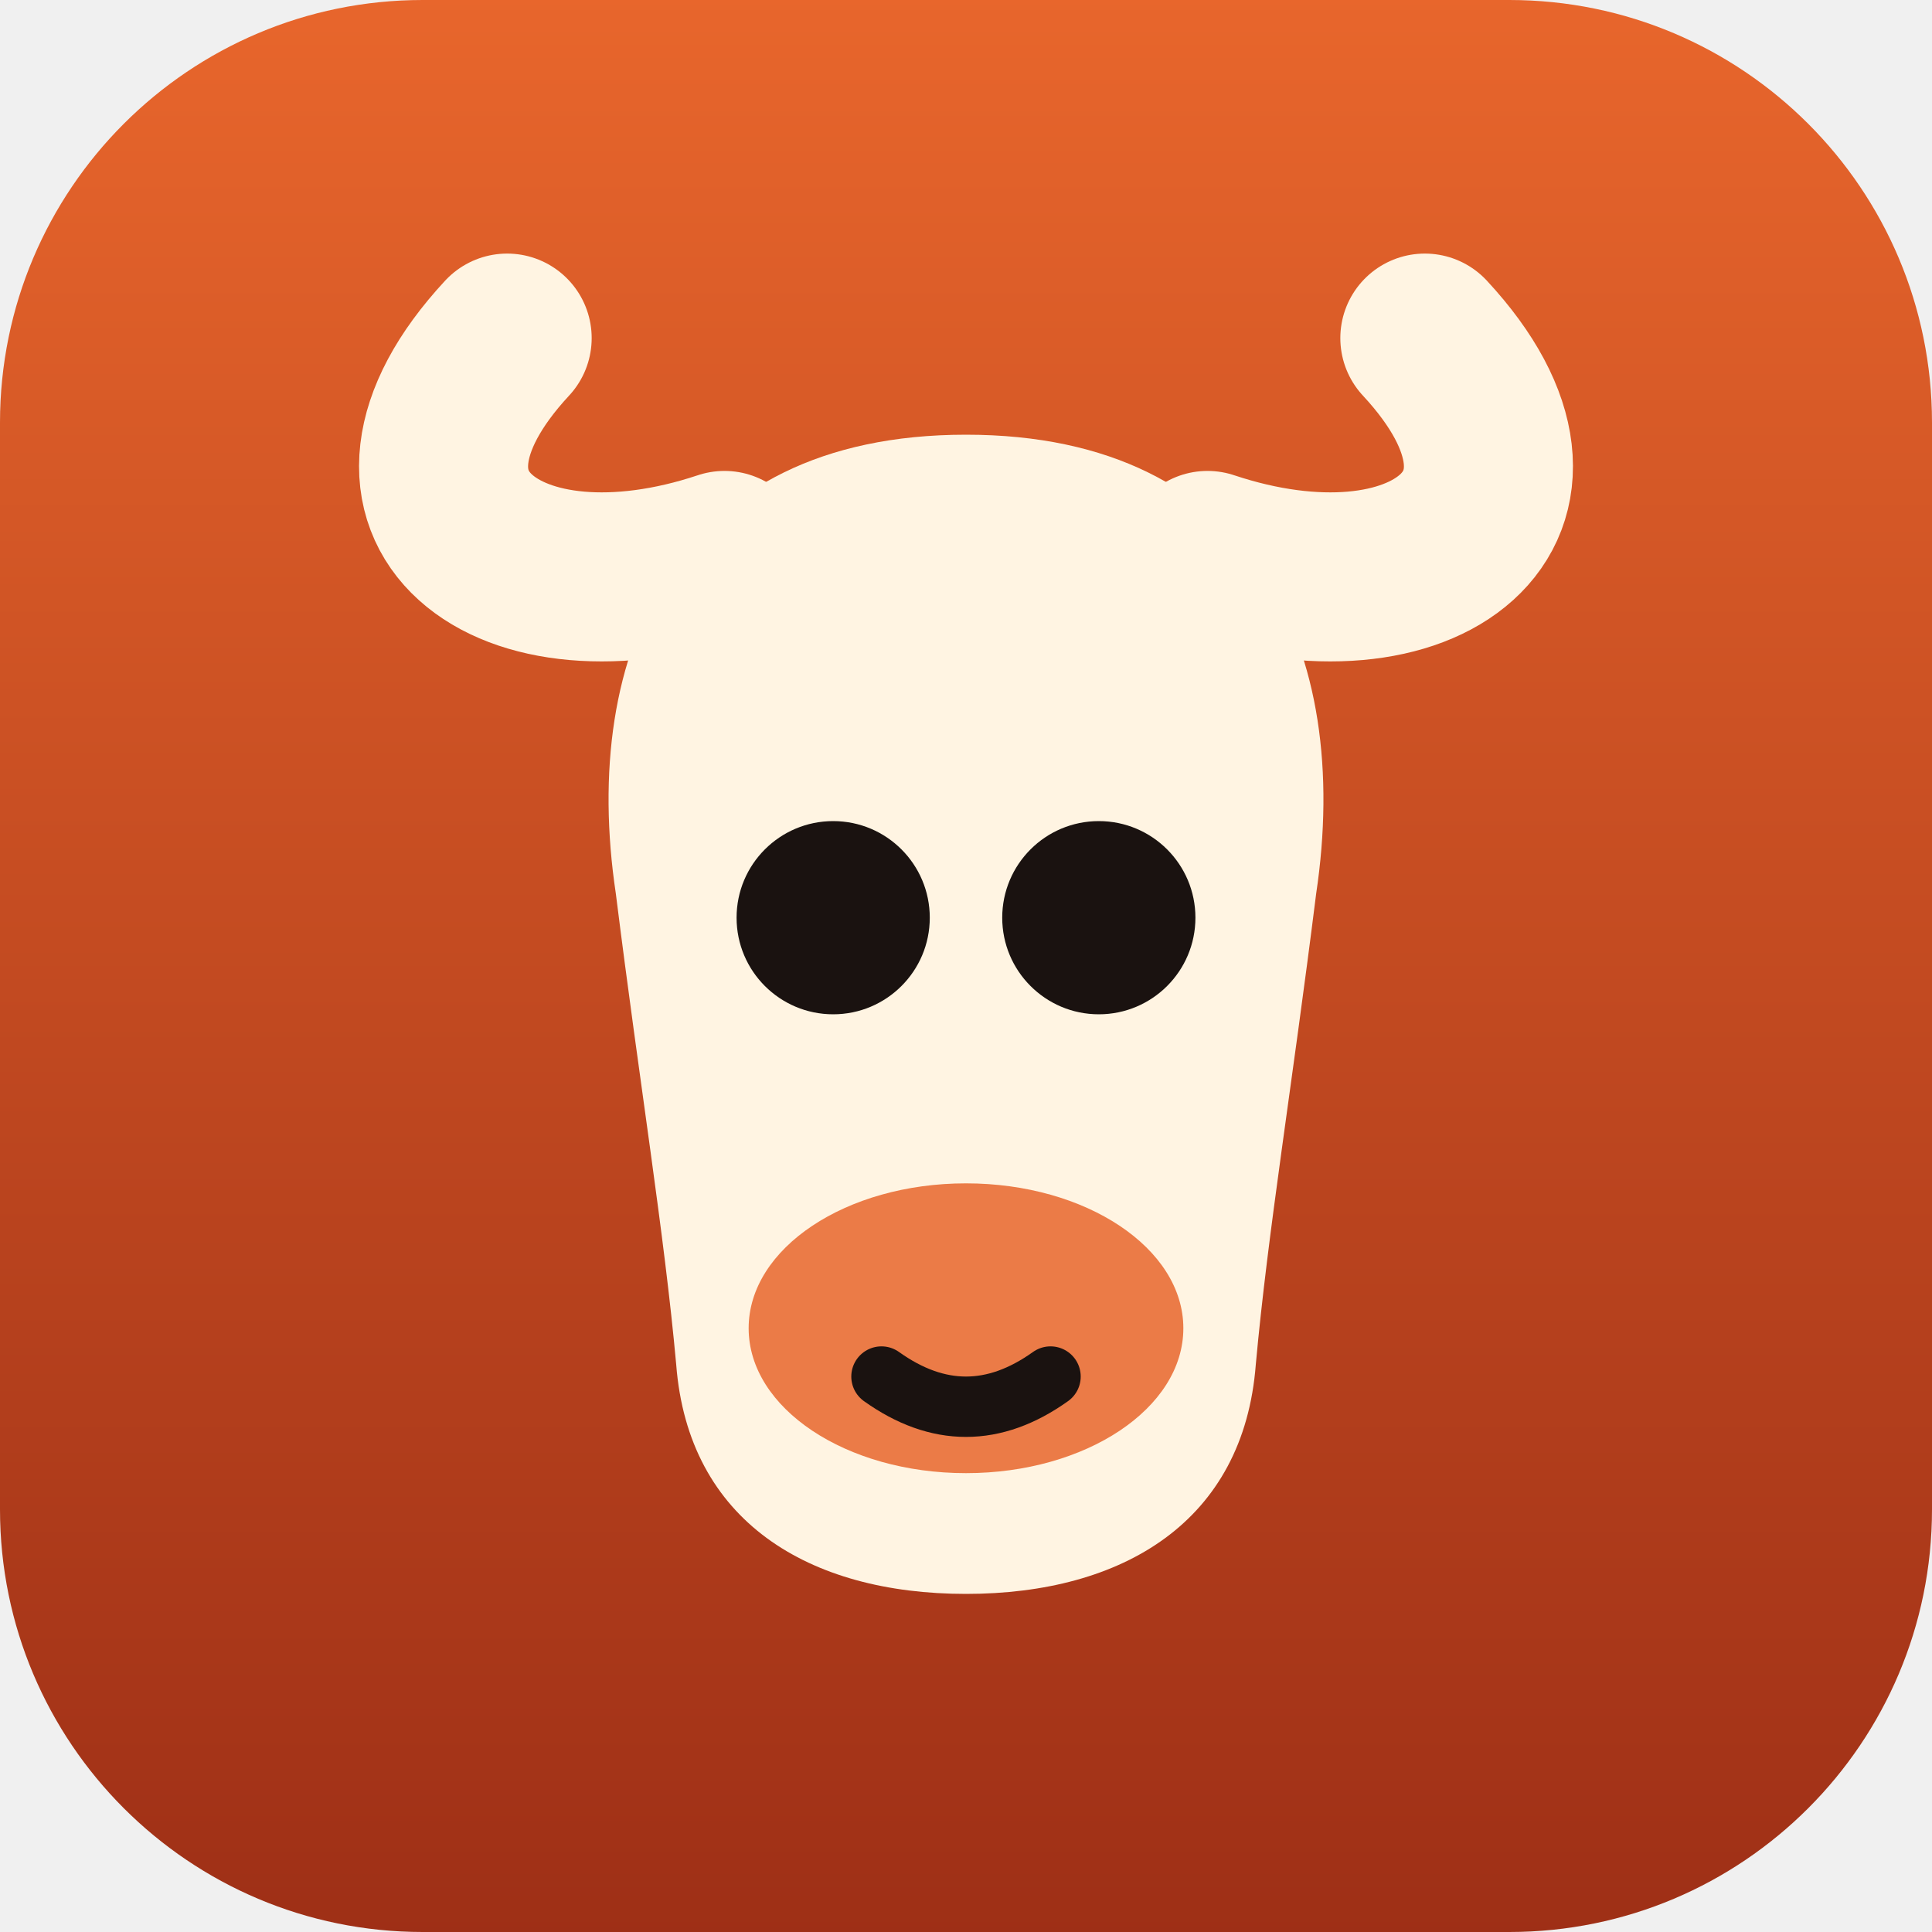
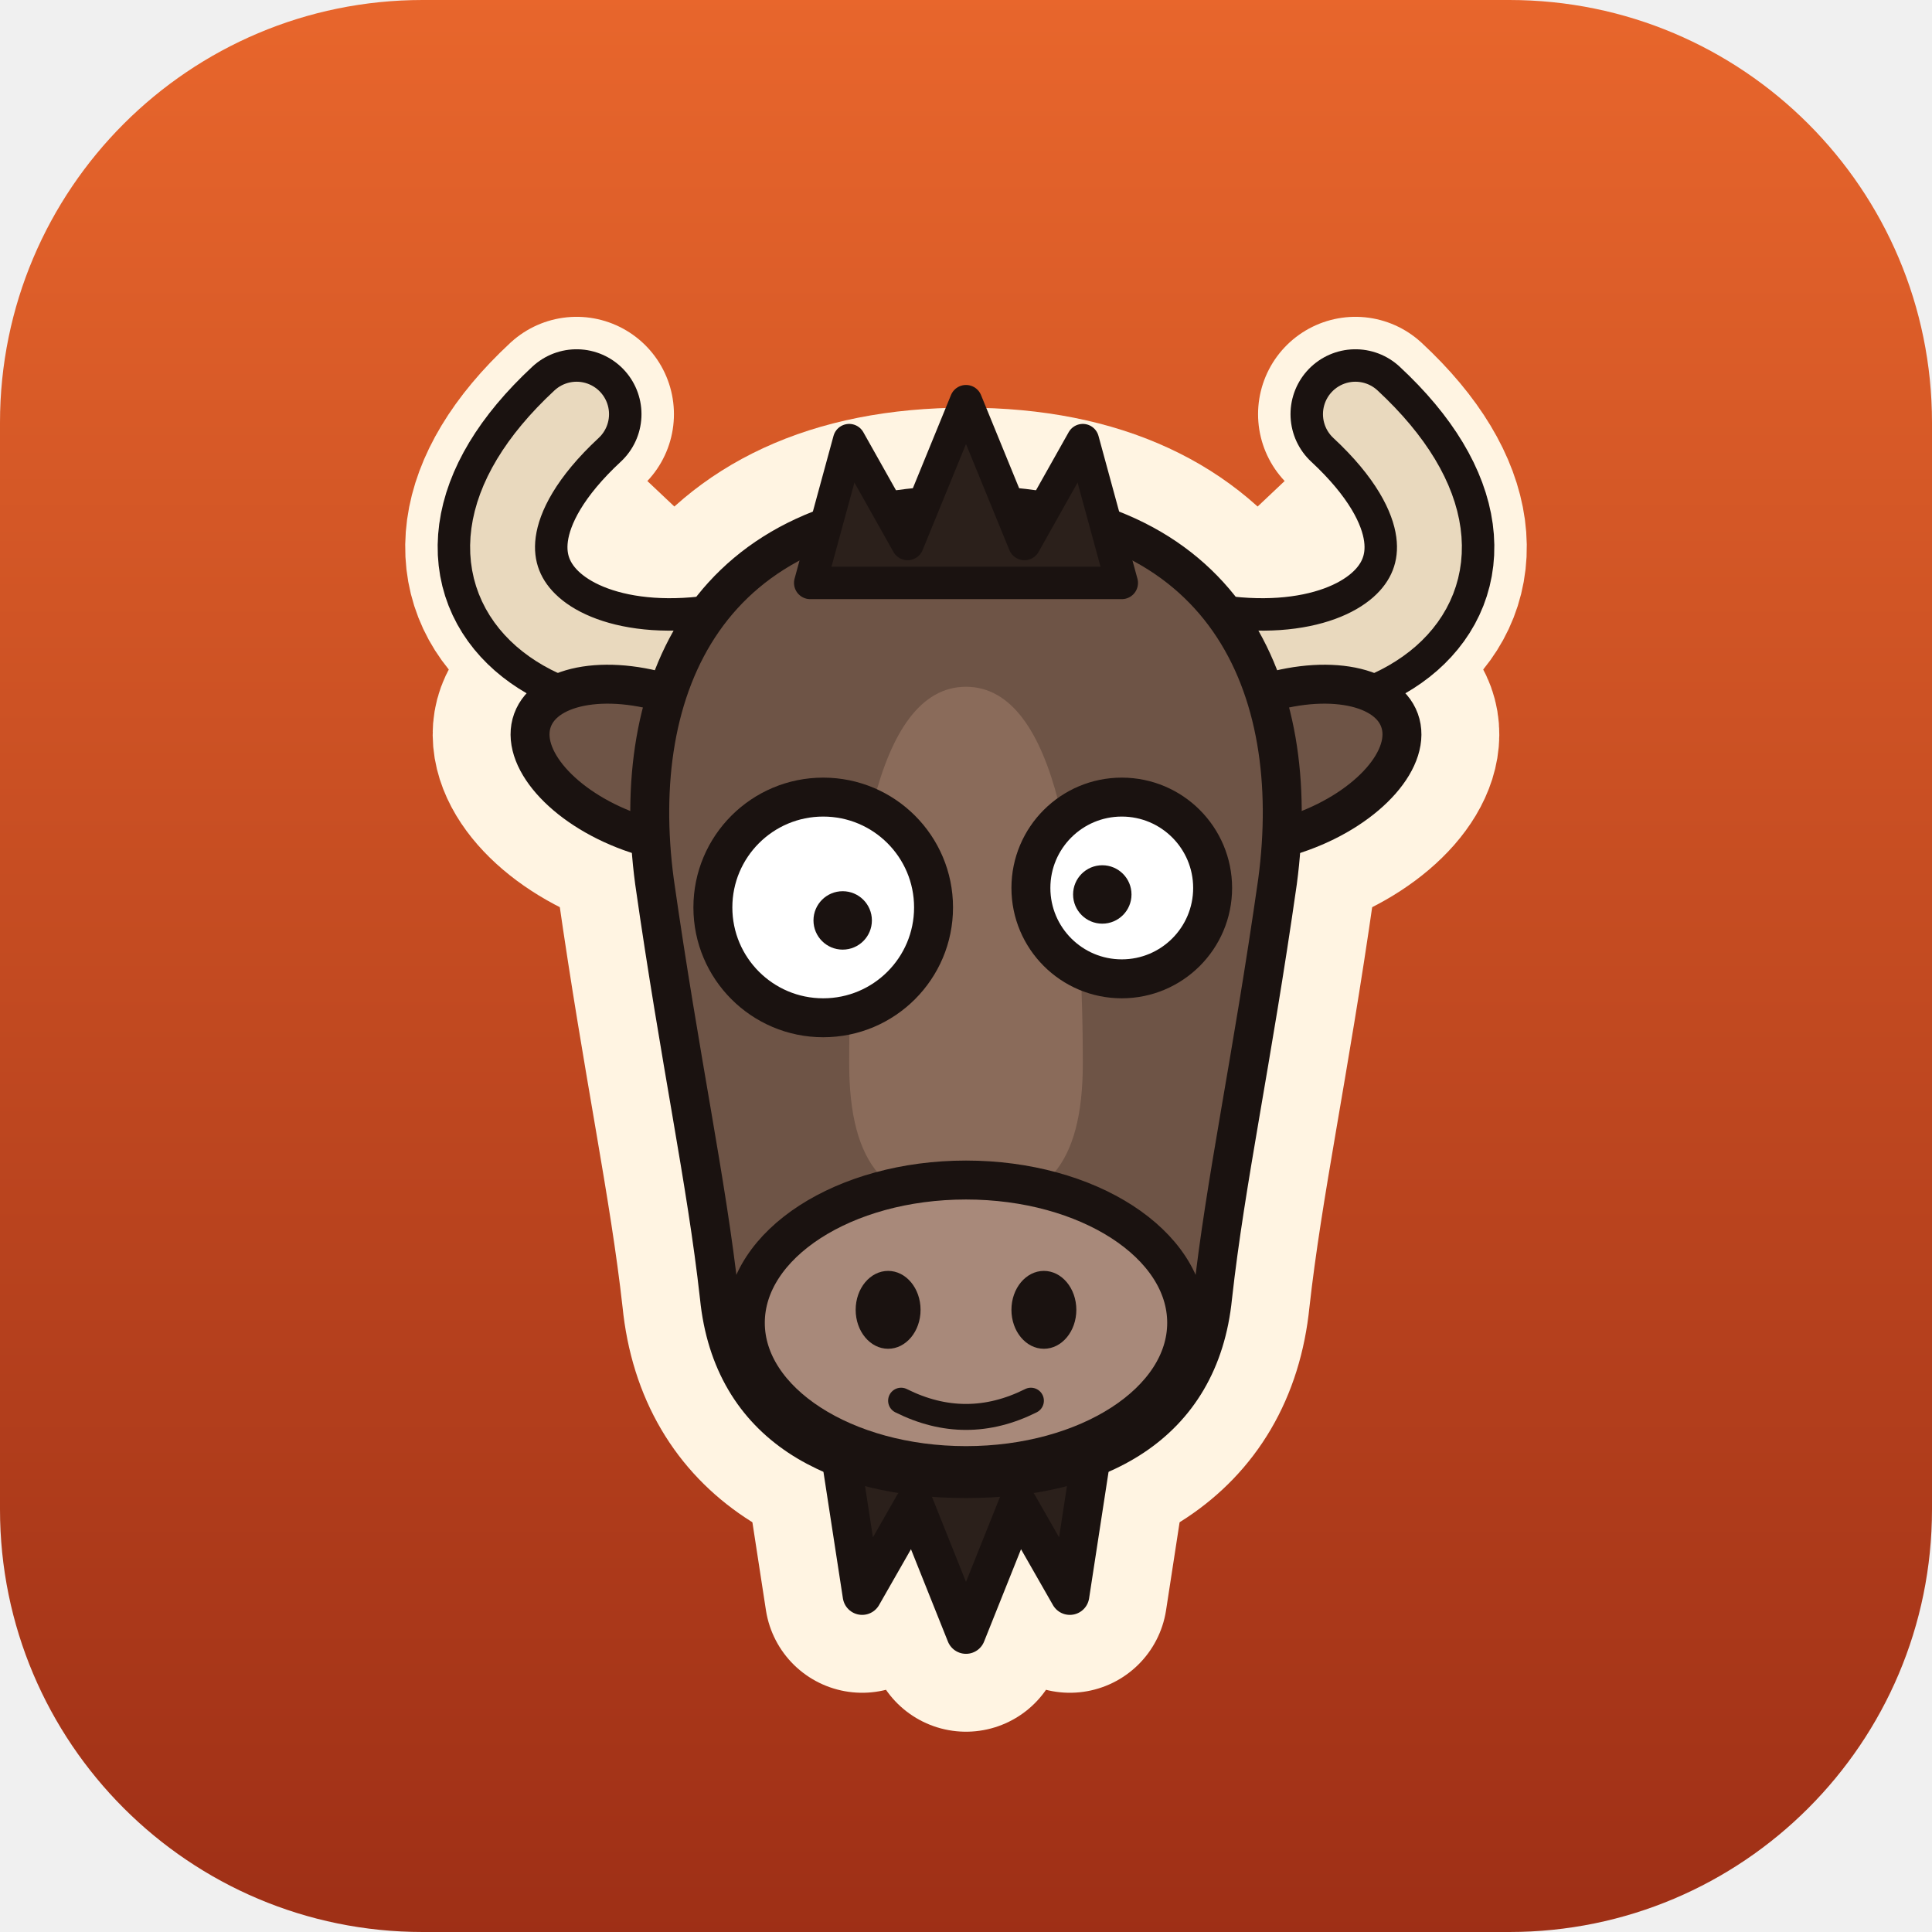
- <svg xmlns="http://www.w3.org/2000/svg" viewBox="0 0 16 16" width="16" height="16">
+ <svg xmlns="http://www.w3.org/2000/svg" viewBox="0 0 256 256" width="256" height="256">
  <defs>
    <linearGradient id="bg" x1="0" y1="0" x2="0" y2="1">
      <stop offset="0" stop-color="#E8662C" />
      <stop offset="1" stop-color="#9E2F16" />
    </linearGradient>
+     <g id="sil">
+       <path d="M104 84 C68 98 40 76 68 50" />
+       <path d="M152 84 C188 98 216 76 188 50" />
+       <ellipse cx="80" cy="104" rx="20" ry="11" transform="rotate(20 80 104)" />
+       <ellipse cx="176" cy="104" rx="20" ry="11" transform="rotate(-20 176 104)" />
+       <path d="M128 64 C168 64 180 92 176 122 C172 150 168 168 166 186 C164 206 148 214 128 214 C108 214 92 206 90 186 C88 168 84 150 80 122 C76 92 88 64 128 64 Z" />
+       <path d="M108 206 L112 232 L120 218 L128 238 L136 218 L144 232 L148 206 Z" />
+     </g>
  </defs>
-   <rect width="16" height="16" rx="3.5" fill="url(#bg)" />
-   <path d="M6 4.6 C4.2 5.2 2.9 4.2 4.2 2.8" fill="none" stroke="#FFF4E2" stroke-width="1.4" stroke-linecap="round" />
-   <path d="M10 4.6 C11.8 5.2 13.1 4.2 11.8 2.8" fill="none" stroke="#FFF4E2" stroke-width="1.4" stroke-linecap="round" />
-   <path d="M8 3.6 C10.4 3.6 11.2 5.4 10.9 7.4 C10.7 9 10.5 10.2 10.4 11.3 C10.3 12.6 9.3 13.2 8 13.2 C6.7 13.2 5.7 12.6 5.6 11.3 C5.5 10.2 5.3 9 5.1 7.4 C4.8 5.4 5.6 3.6 8 3.6 Z" fill="#FFF4E2" />
-   <circle cx="6.9" cy="7.6" r="0.8" fill="#1A1210" />
-   <circle cx="9.1" cy="7.6" r="0.8" fill="#1A1210" />
-   <ellipse cx="8" cy="11" rx="1.8" ry="1.2" fill="#E8662C" opacity="0.85" />
-   <path d="M7.3 11.4 Q8 11.9 8.7 11.4" stroke="#1A1210" stroke-width="0.5" fill="none" stroke-linecap="round" />
+   <rect width="256" height="256" rx="56" fill="url(#bg)" />
+   <g transform="translate(128 134) scale(.86) translate(-128 -142)">
+     <use href="#sil" fill="#FFF4E2" stroke="#FFF4E2" stroke-width="30" stroke-linecap="round" stroke-linejoin="round" />
+     <g fill="none" stroke-linecap="round">
+       <path d="M104 84 C68 98 40 76 68 50" stroke="#1A1210" stroke-width="20" />
+       <path d="M152 84 C188 98 216 76 188 50" stroke="#1A1210" stroke-width="20" />
+       <path d="M104 84 C68 98 40 76 68 50" stroke="#E9D9BE" stroke-width="10" />
+       <path d="M152 84 C188 98 216 76 188 50" stroke="#E9D9BE" stroke-width="10" />
+     </g>
+     <g fill="#6E5446" stroke="#1A1210" stroke-width="6">
+       <ellipse cx="80" cy="104" rx="20" ry="11" transform="rotate(20 80 104)" />
+       <ellipse cx="176" cy="104" rx="20" ry="11" transform="rotate(-20 176 104)" />
+     </g>
+     <path d="M108 206 L112 232 L120 218 L128 238 L136 218 L144 232 L148 206 Z" fill="#2B201B" stroke="#1A1210" stroke-width="6" stroke-linejoin="round" />
+     <path d="M128 64 C168 64 180 92 176 122 C172 150 168 168 166 186 C164 206 148 214 128 214 C108 214 92 206 90 186 C88 168 84 150 80 122 C76 92 88 64 128 64 Z" fill="#6E5446" stroke="#1A1210" stroke-width="6" />
+     <path d="M128 92 C142 92 146 120 146 150 C146 166 140 172 128 172 C116 172 110 166 110 150 C110 120 114 92 128 92 Z" fill="#8A6B5A" />
+     <path d="M104 76 L110 54 L119 70 L128 48 L137 70 L146 54 L152 76 Z" fill="#2B201B" stroke="#1A1210" stroke-width="5" stroke-linejoin="round" />
+     <ellipse cx="128" cy="190" rx="34" ry="22" fill="#A8897A" stroke="#1A1210" stroke-width="6" />
+     <ellipse cx="116" cy="188" rx="5" ry="6" fill="#1A1210" />
+     <ellipse cx="140" cy="188" rx="5" ry="6" fill="#1A1210" />
+     <path d="M118 202 Q128 207 138 202" fill="none" stroke="#1A1210" stroke-width="4" stroke-linecap="round" />
+     <circle cx="106" cy="126" r="17" fill="#FFFFFF" stroke="#1A1210" stroke-width="6" />
+     <circle cx="152" cy="123" r="14" fill="#FFFFFF" stroke="#1A1210" stroke-width="6" />
+     <circle cx="109" cy="128" r="4.5" fill="#1A1210" />
+     <circle cx="149" cy="124" r="4.5" fill="#1A1210" />
+   </g>
</svg>
